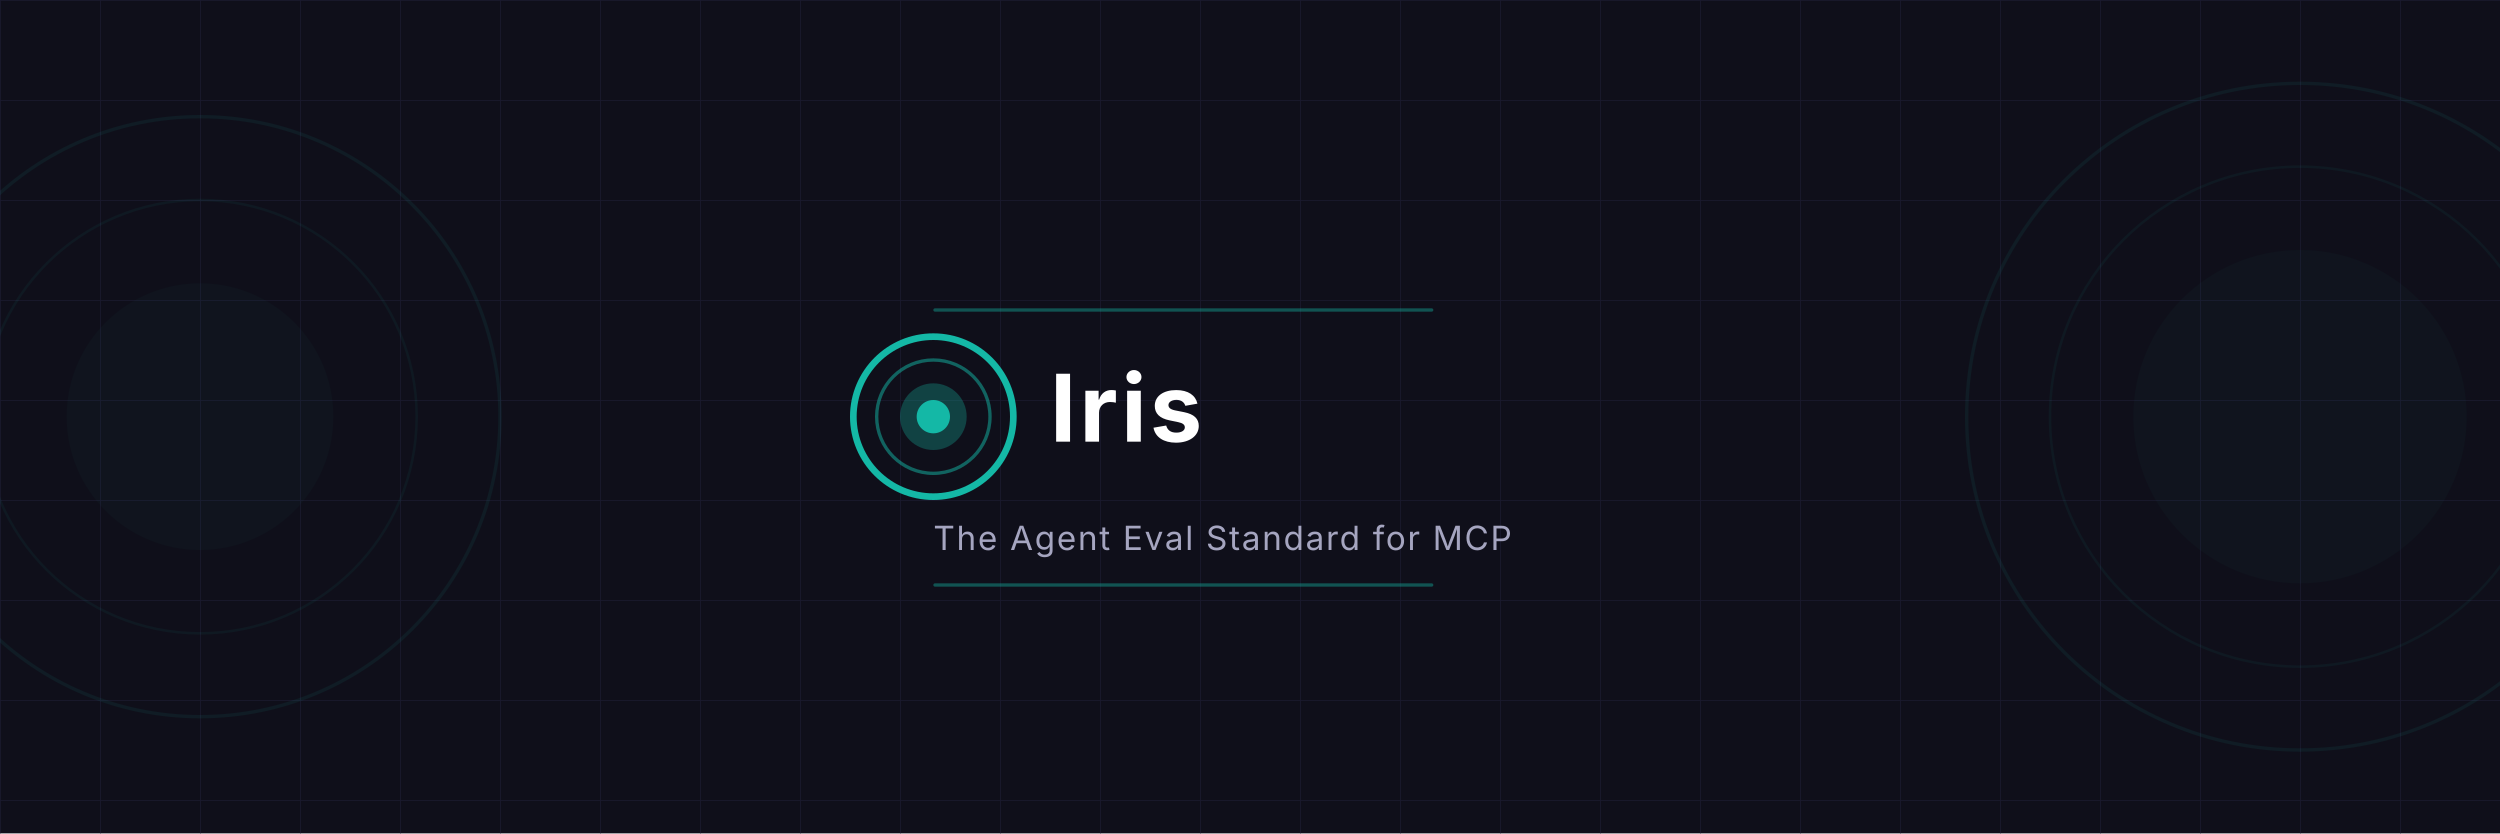
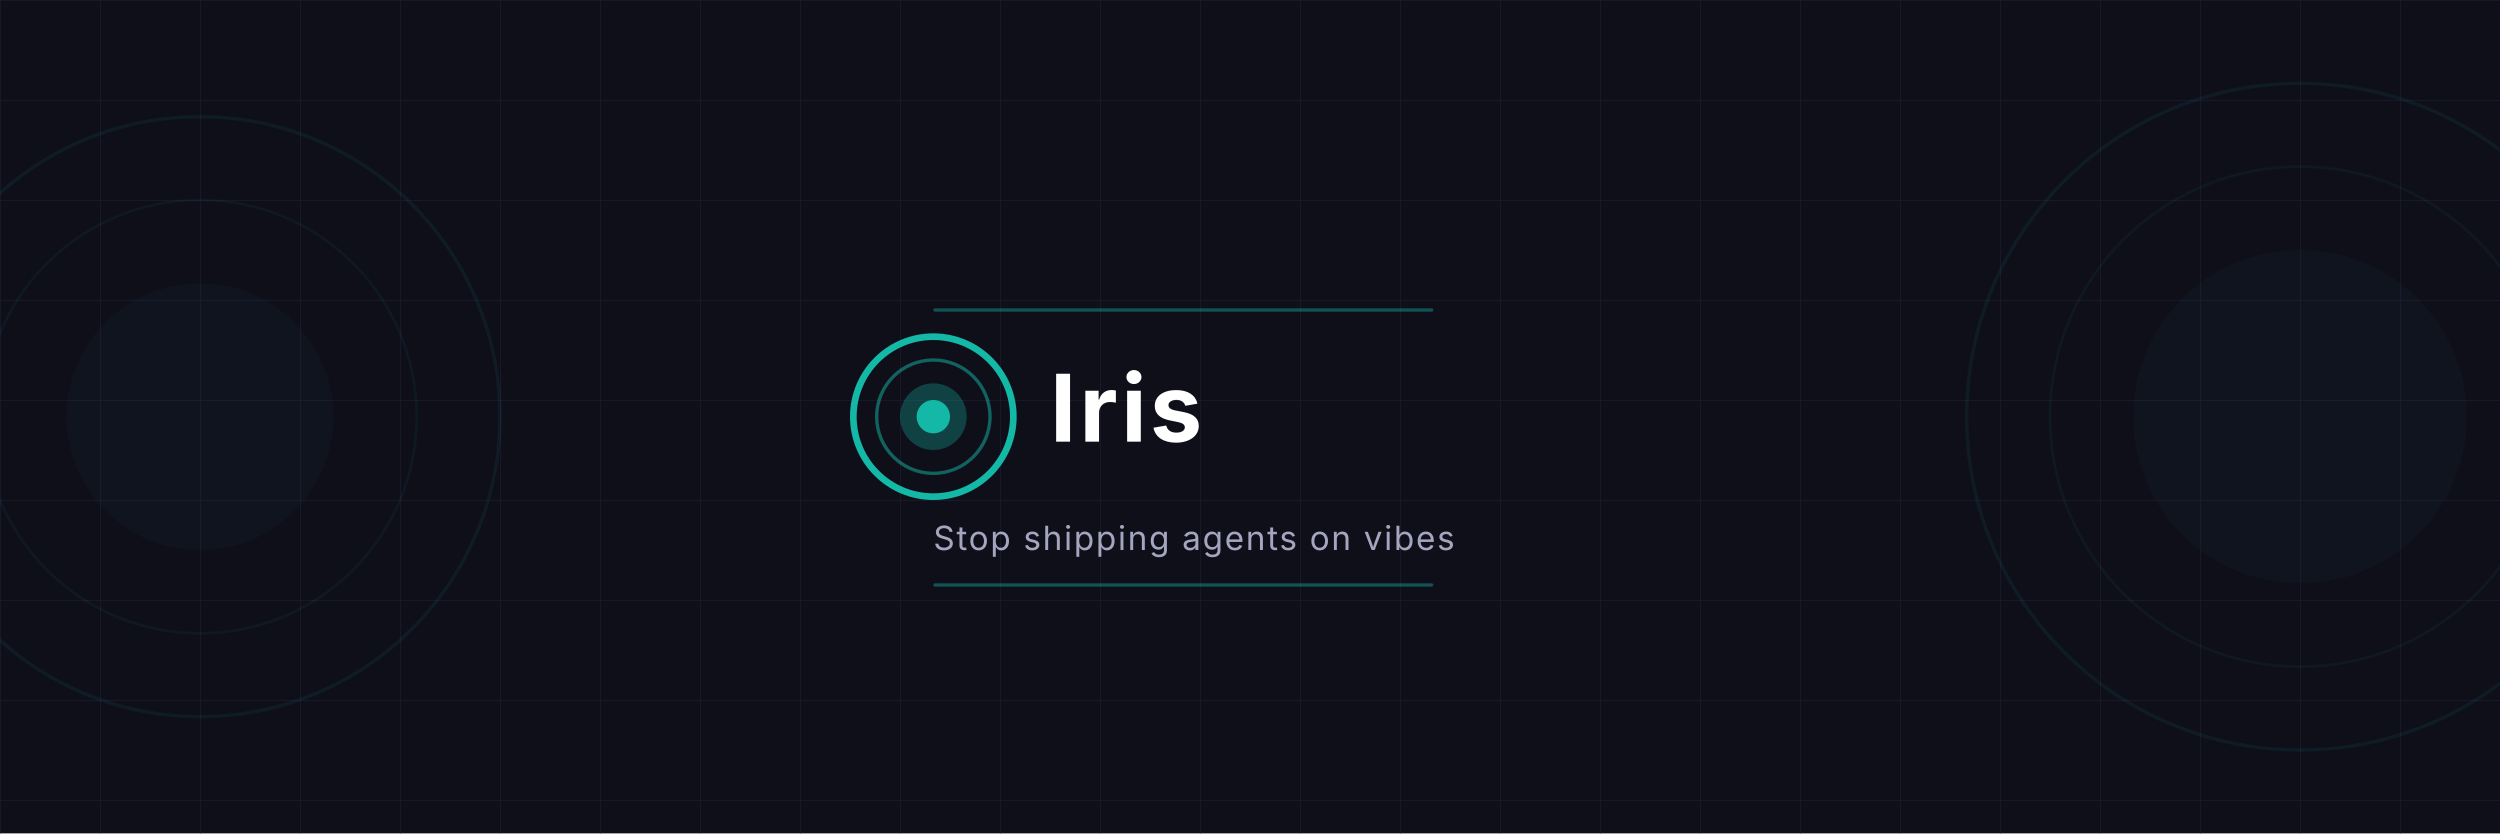
<svg xmlns="http://www.w3.org/2000/svg" viewBox="0 0 1500 500" fill="none">
  <rect width="1500" height="500" fill="#0f0f1a" />
  <defs>
    <pattern id="grid" width="60" height="60" patternUnits="userSpaceOnUse">
      <path d="M 60 0 L 0 0 0 60" fill="none" stroke="#1a1a2e" stroke-width="1" />
    </pattern>
  </defs>
  <rect width="1500" height="500" fill="url(#grid)" />
  <circle cx="120" cy="250" r="180" stroke="#14b8a6" stroke-width="2" opacity="0.08" />
  <circle cx="120" cy="250" r="130" stroke="#14b8a6" stroke-width="1.5" opacity="0.06" />
  <circle cx="120" cy="250" r="80" fill="#14b8a6" opacity="0.03" />
  <circle cx="1380" cy="250" r="200" stroke="#14b8a6" stroke-width="2" opacity="0.08" />
  <circle cx="1380" cy="250" r="150" stroke="#14b8a6" stroke-width="1.5" opacity="0.06" />
  <circle cx="1380" cy="250" r="100" fill="#14b8a6" opacity="0.03" />
  <circle cx="560" cy="250" r="48" stroke="#14b8a6" stroke-width="4" />
  <circle cx="560" cy="250" r="34" stroke="#14b8a6" stroke-width="2" opacity="0.5" />
  <circle cx="560" cy="250" r="20" fill="#14b8a6" opacity="0.3" />
  <circle cx="560" cy="250" r="10" fill="#14b8a6" />
  <text x="630" y="265" font-family="system-ui, -apple-system, 'Segoe UI', sans-serif" font-size="56" font-weight="700" fill="#ffffff" letter-spacing="2">Iris</text>
-   <text x="560" y="330" font-family="system-ui, -apple-system, 'Segoe UI', sans-serif" font-size="20" fill="#a5a5c0" letter-spacing="1">The Agent Eval Standard for MCP</text>
+   <text x="560" y="330" font-family="system-ui, -apple-system, 'Segoe UI', sans-serif" font-size="20" fill="#a5a5c0" letter-spacing="1">Stop shipping agents on vibes</text>
  <rect x="560" y="185" width="300" height="2" fill="#14b8a6" opacity="0.4" rx="1" />
  <rect x="560" y="350" width="300" height="2" fill="#14b8a6" opacity="0.4" rx="1" />
</svg>
